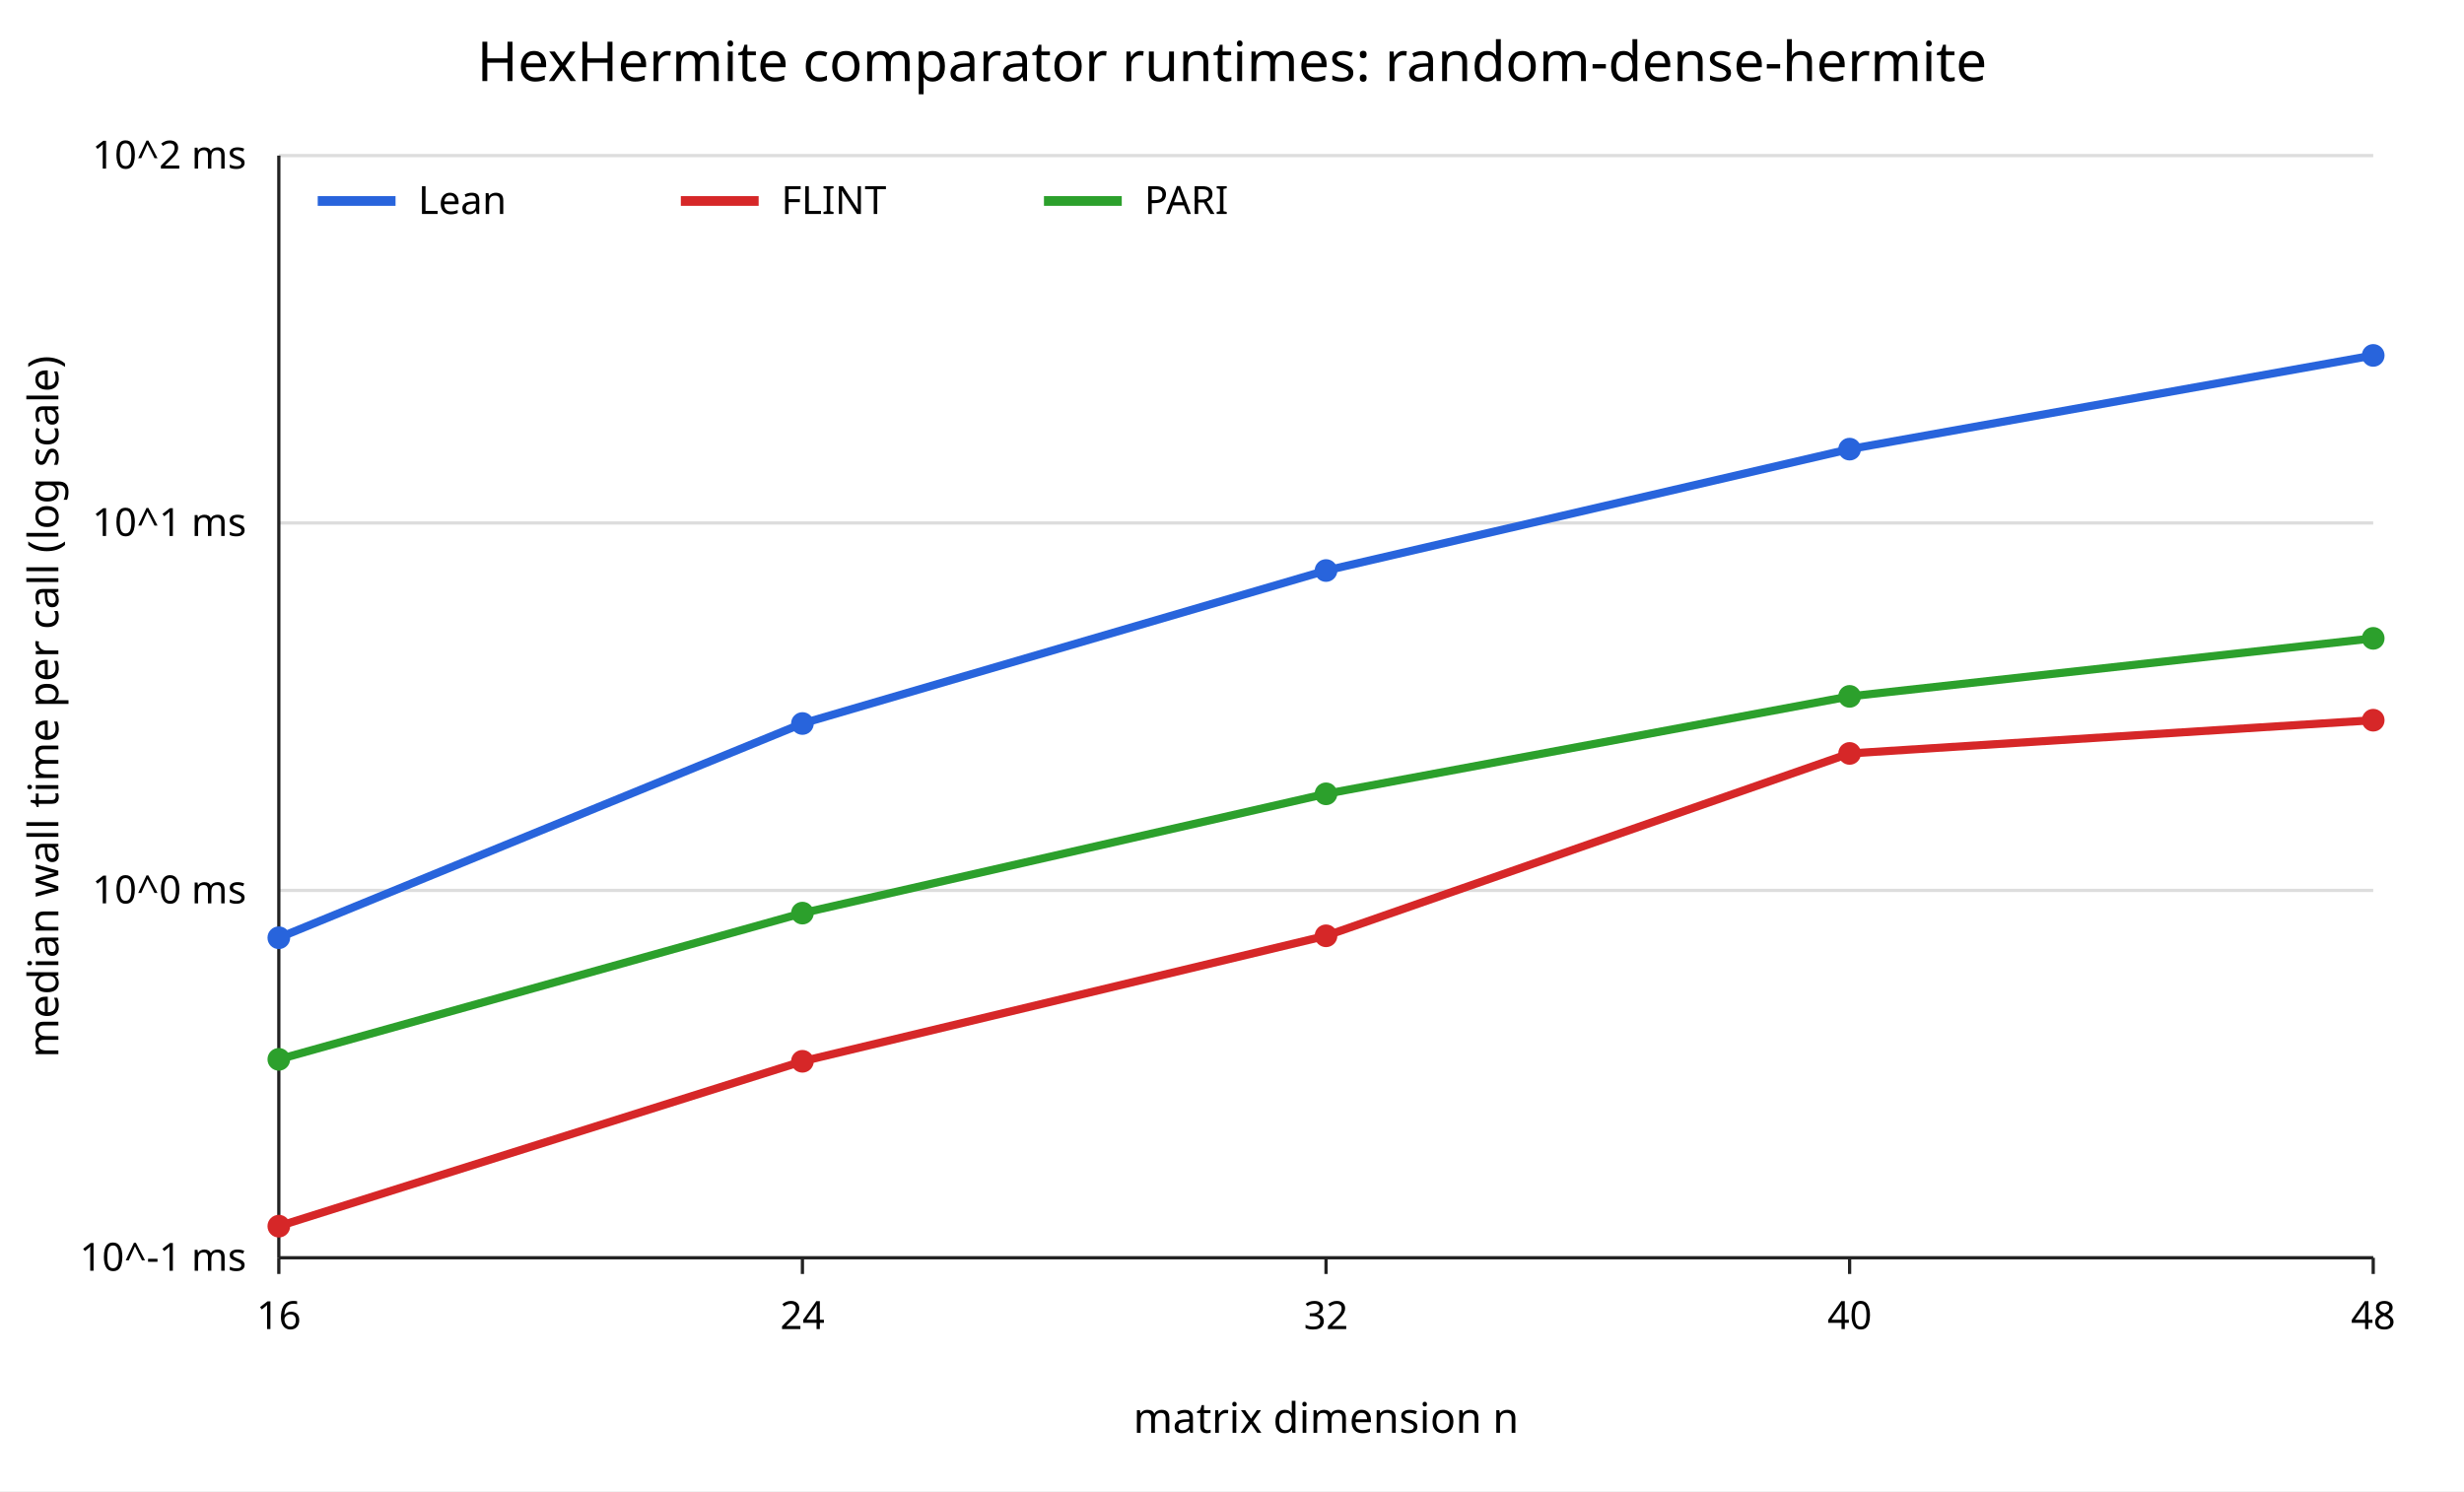
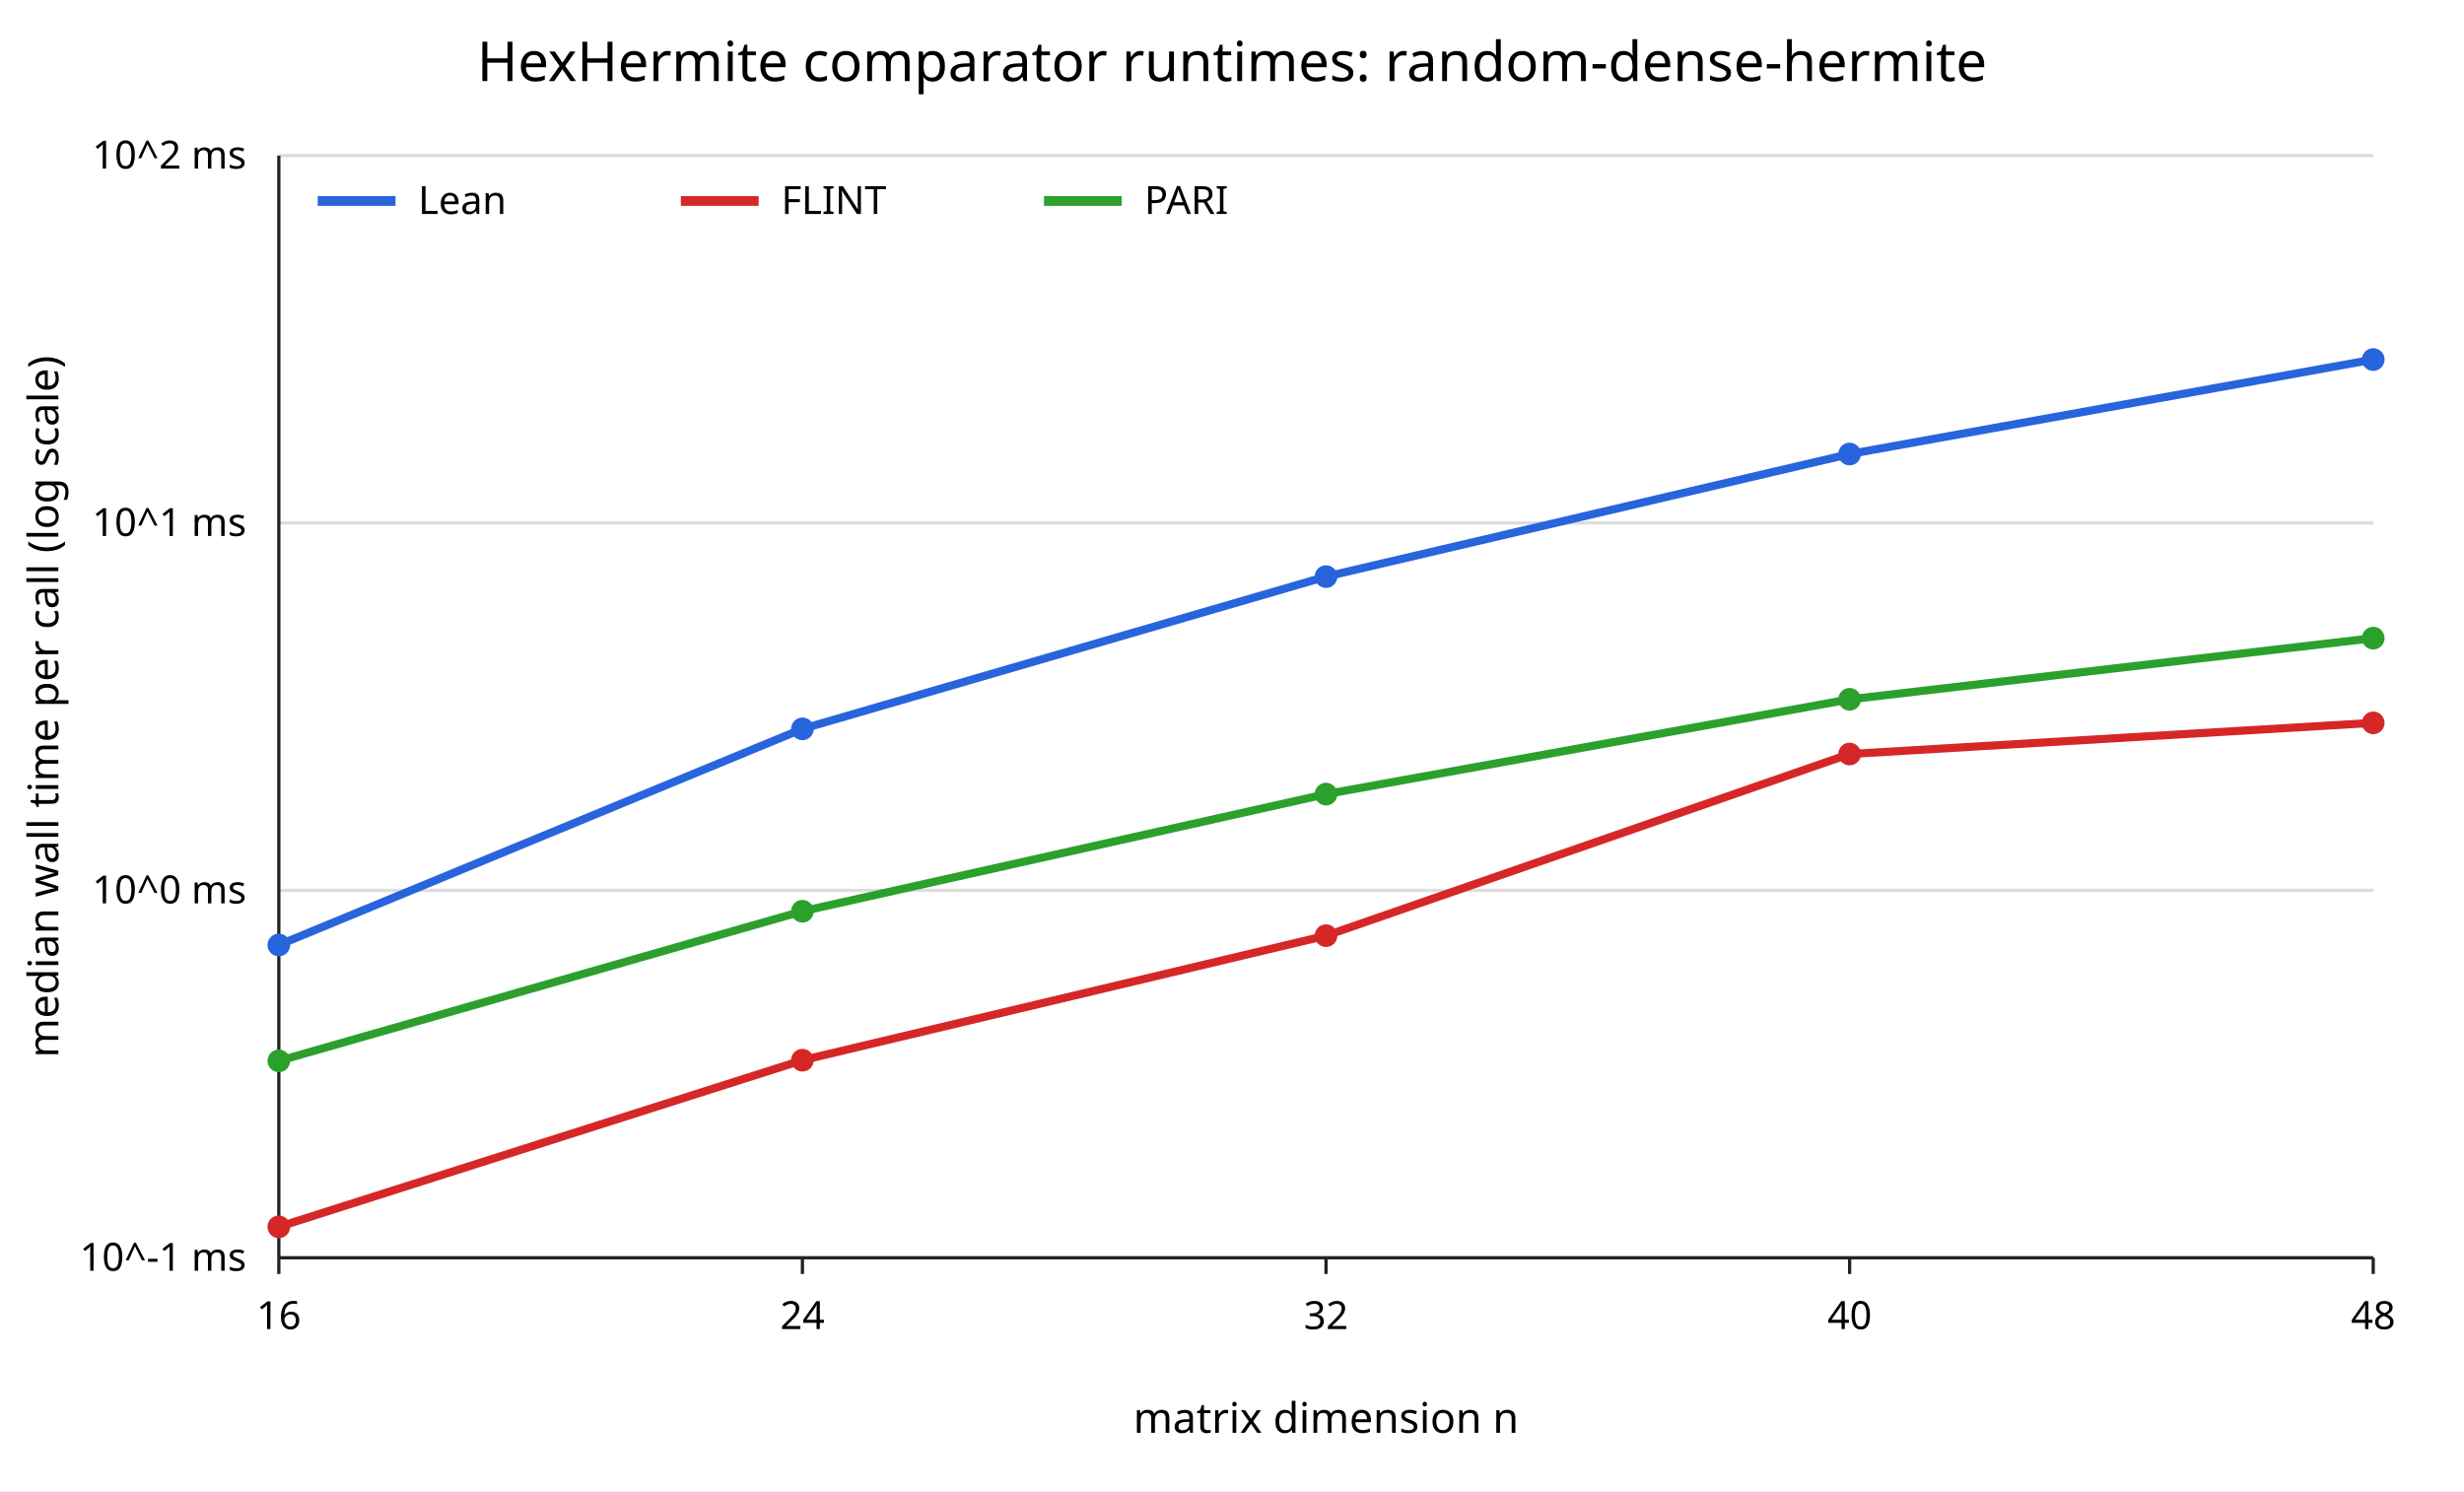
<svg xmlns="http://www.w3.org/2000/svg" width="760" height="460" viewBox="0 0 760 460">
  <rect width="100%" height="100%" fill="white" />
  <text x="380.0" y="25" text-anchor="middle" font-family="sans-serif" font-size="17">HexHermite comparator runtimes: random-dense-hermite</text>
  <line x1="86" y1="388.00" x2="732" y2="388.00" stroke="#dddddd" />
  <text x="76" y="392.00" text-anchor="end" font-family="sans-serif" font-size="12">10^-1 ms</text>
  <line x1="86" y1="274.67" x2="732" y2="274.67" stroke="#dddddd" />
  <text x="76" y="278.67" text-anchor="end" font-family="sans-serif" font-size="12">10^0 ms</text>
  <line x1="86" y1="161.33" x2="732" y2="161.33" stroke="#dddddd" />
  <text x="76" y="165.33" text-anchor="end" font-family="sans-serif" font-size="12">10^1 ms</text>
  <line x1="86" y1="48.00" x2="732" y2="48.00" stroke="#dddddd" />
  <text x="76" y="52.00" text-anchor="end" font-family="sans-serif" font-size="12">10^2 ms</text>
  <line x1="86" y1="48" x2="86" y2="388" stroke="#222" />
  <line x1="86" y1="388" x2="732" y2="388" stroke="#222" />
  <line x1="86.00" y1="388" x2="86.00" y2="393" stroke="#222" />
  <text x="86.00" y="410" text-anchor="middle" font-family="sans-serif" font-size="12">16</text>
  <line x1="247.50" y1="388" x2="247.50" y2="393" stroke="#222" />
  <text x="247.50" y="410" text-anchor="middle" font-family="sans-serif" font-size="12">24</text>
  <line x1="409.00" y1="388" x2="409.00" y2="393" stroke="#222" />
  <text x="409.00" y="410" text-anchor="middle" font-family="sans-serif" font-size="12">32</text>
  <line x1="570.50" y1="388" x2="570.50" y2="393" stroke="#222" />
  <text x="570.50" y="410" text-anchor="middle" font-family="sans-serif" font-size="12">40</text>
  <line x1="732.00" y1="388" x2="732.00" y2="393" stroke="#222" />
  <text x="732.00" y="410" text-anchor="middle" font-family="sans-serif" font-size="12">48</text>
  <text x="409.0" y="442" text-anchor="middle" font-family="sans-serif" font-size="13">matrix dimension n</text>
  <text x="18" y="218.0" text-anchor="middle" transform="rotate(-90 18 218.0)" font-family="sans-serif" font-size="13">median wall time per call (log scale)</text>
-   <polyline points="86.00,289.28 247.50,223.19 409.00,176.00 570.50,138.55 732.00,109.64" fill="none" stroke="#2864dc" stroke-width="2.5" />
-   <circle cx="86.00" cy="289.28" r="3.5" fill="#2864dc" />
-   <circle cx="247.50" cy="223.19" r="3.5" fill="#2864dc" />
-   <circle cx="409.00" cy="176.00" r="3.5" fill="#2864dc" />
-   <circle cx="570.50" cy="138.55" r="3.5" fill="#2864dc" />
-   <circle cx="732.00" cy="109.64" r="3.5" fill="#2864dc" />
-   <polyline points="86.00,378.25 247.50,327.39 409.00,288.68 570.50,232.42 732.00,222.17" fill="none" stroke="#d62728" stroke-width="2.5" />
-   <circle cx="86.00" cy="378.25" r="3.5" fill="#d62728" />
-   <circle cx="247.50" cy="327.39" r="3.5" fill="#d62728" />
-   <circle cx="409.00" cy="288.68" r="3.5" fill="#d62728" />
-   <circle cx="570.50" cy="232.42" r="3.5" fill="#d62728" />
-   <circle cx="732.00" cy="222.17" r="3.5" fill="#d62728" />
-   <polyline points="86.00,326.79 247.50,281.68 409.00,244.88 570.50,214.82 732.00,196.92" fill="none" stroke="#2ca02c" stroke-width="2.5" />
-   <circle cx="86.00" cy="326.79" r="3.5" fill="#2ca02c" />
-   <circle cx="247.50" cy="281.68" r="3.5" fill="#2ca02c" />
-   <circle cx="409.00" cy="244.88" r="3.5" fill="#2ca02c" />
-   <circle cx="570.50" cy="214.82" r="3.5" fill="#2ca02c" />
-   <circle cx="732.00" cy="196.92" r="3.5" fill="#2ca02c" />
+   <polyline points="86.00,291.51 247.50,224.84 409.00,177.87 570.50,140.06 732.00,110.91" fill="none" stroke="#2864dc" stroke-width="2.5" />
+   <circle cx="86.00" cy="291.51" r="3.5" fill="#2864dc" />
+   <circle cx="247.50" cy="224.84" r="3.5" fill="#2864dc" />
+   <circle cx="409.00" cy="177.87" r="3.5" fill="#2864dc" />
+   <circle cx="570.50" cy="140.06" r="3.5" fill="#2864dc" />
+   <circle cx="732.00" cy="110.91" r="3.5" fill="#2864dc" />
+   <polyline points="86.00,378.45 247.50,327.05 409.00,288.64 570.50,232.60 732.00,222.99" fill="none" stroke="#d62728" stroke-width="2.5" />
+   <circle cx="86.00" cy="378.45" r="3.5" fill="#d62728" />
+   <circle cx="247.50" cy="327.05" r="3.5" fill="#d62728" />
+   <circle cx="409.00" cy="288.64" r="3.5" fill="#d62728" />
+   <circle cx="570.50" cy="232.60" r="3.5" fill="#d62728" />
+   <circle cx="732.00" cy="222.99" r="3.5" fill="#d62728" />
+   <polyline points="86.00,327.26 247.50,281.10 409.00,244.97 570.50,215.73 732.00,196.86" fill="none" stroke="#2ca02c" stroke-width="2.5" />
+   <circle cx="86.00" cy="327.26" r="3.5" fill="#2ca02c" />
+   <circle cx="247.50" cy="281.10" r="3.5" fill="#2ca02c" />
+   <circle cx="409.00" cy="244.97" r="3.5" fill="#2ca02c" />
+   <circle cx="570.50" cy="215.73" r="3.5" fill="#2ca02c" />
+   <circle cx="732.00" cy="196.86" r="3.5" fill="#2ca02c" />
  <line x1="98" y1="62" x2="122" y2="62" stroke="#2864dc" stroke-width="3" />
  <text x="129" y="66" font-family="sans-serif" font-size="12">Lean</text>
  <line x1="210" y1="62" x2="234" y2="62" stroke="#d62728" stroke-width="3" />
  <text x="241" y="66" font-family="sans-serif" font-size="12">FLINT</text>
  <line x1="322" y1="62" x2="346" y2="62" stroke="#2ca02c" stroke-width="3" />
  <text x="353" y="66" font-family="sans-serif" font-size="12">PARI</text>
</svg>
